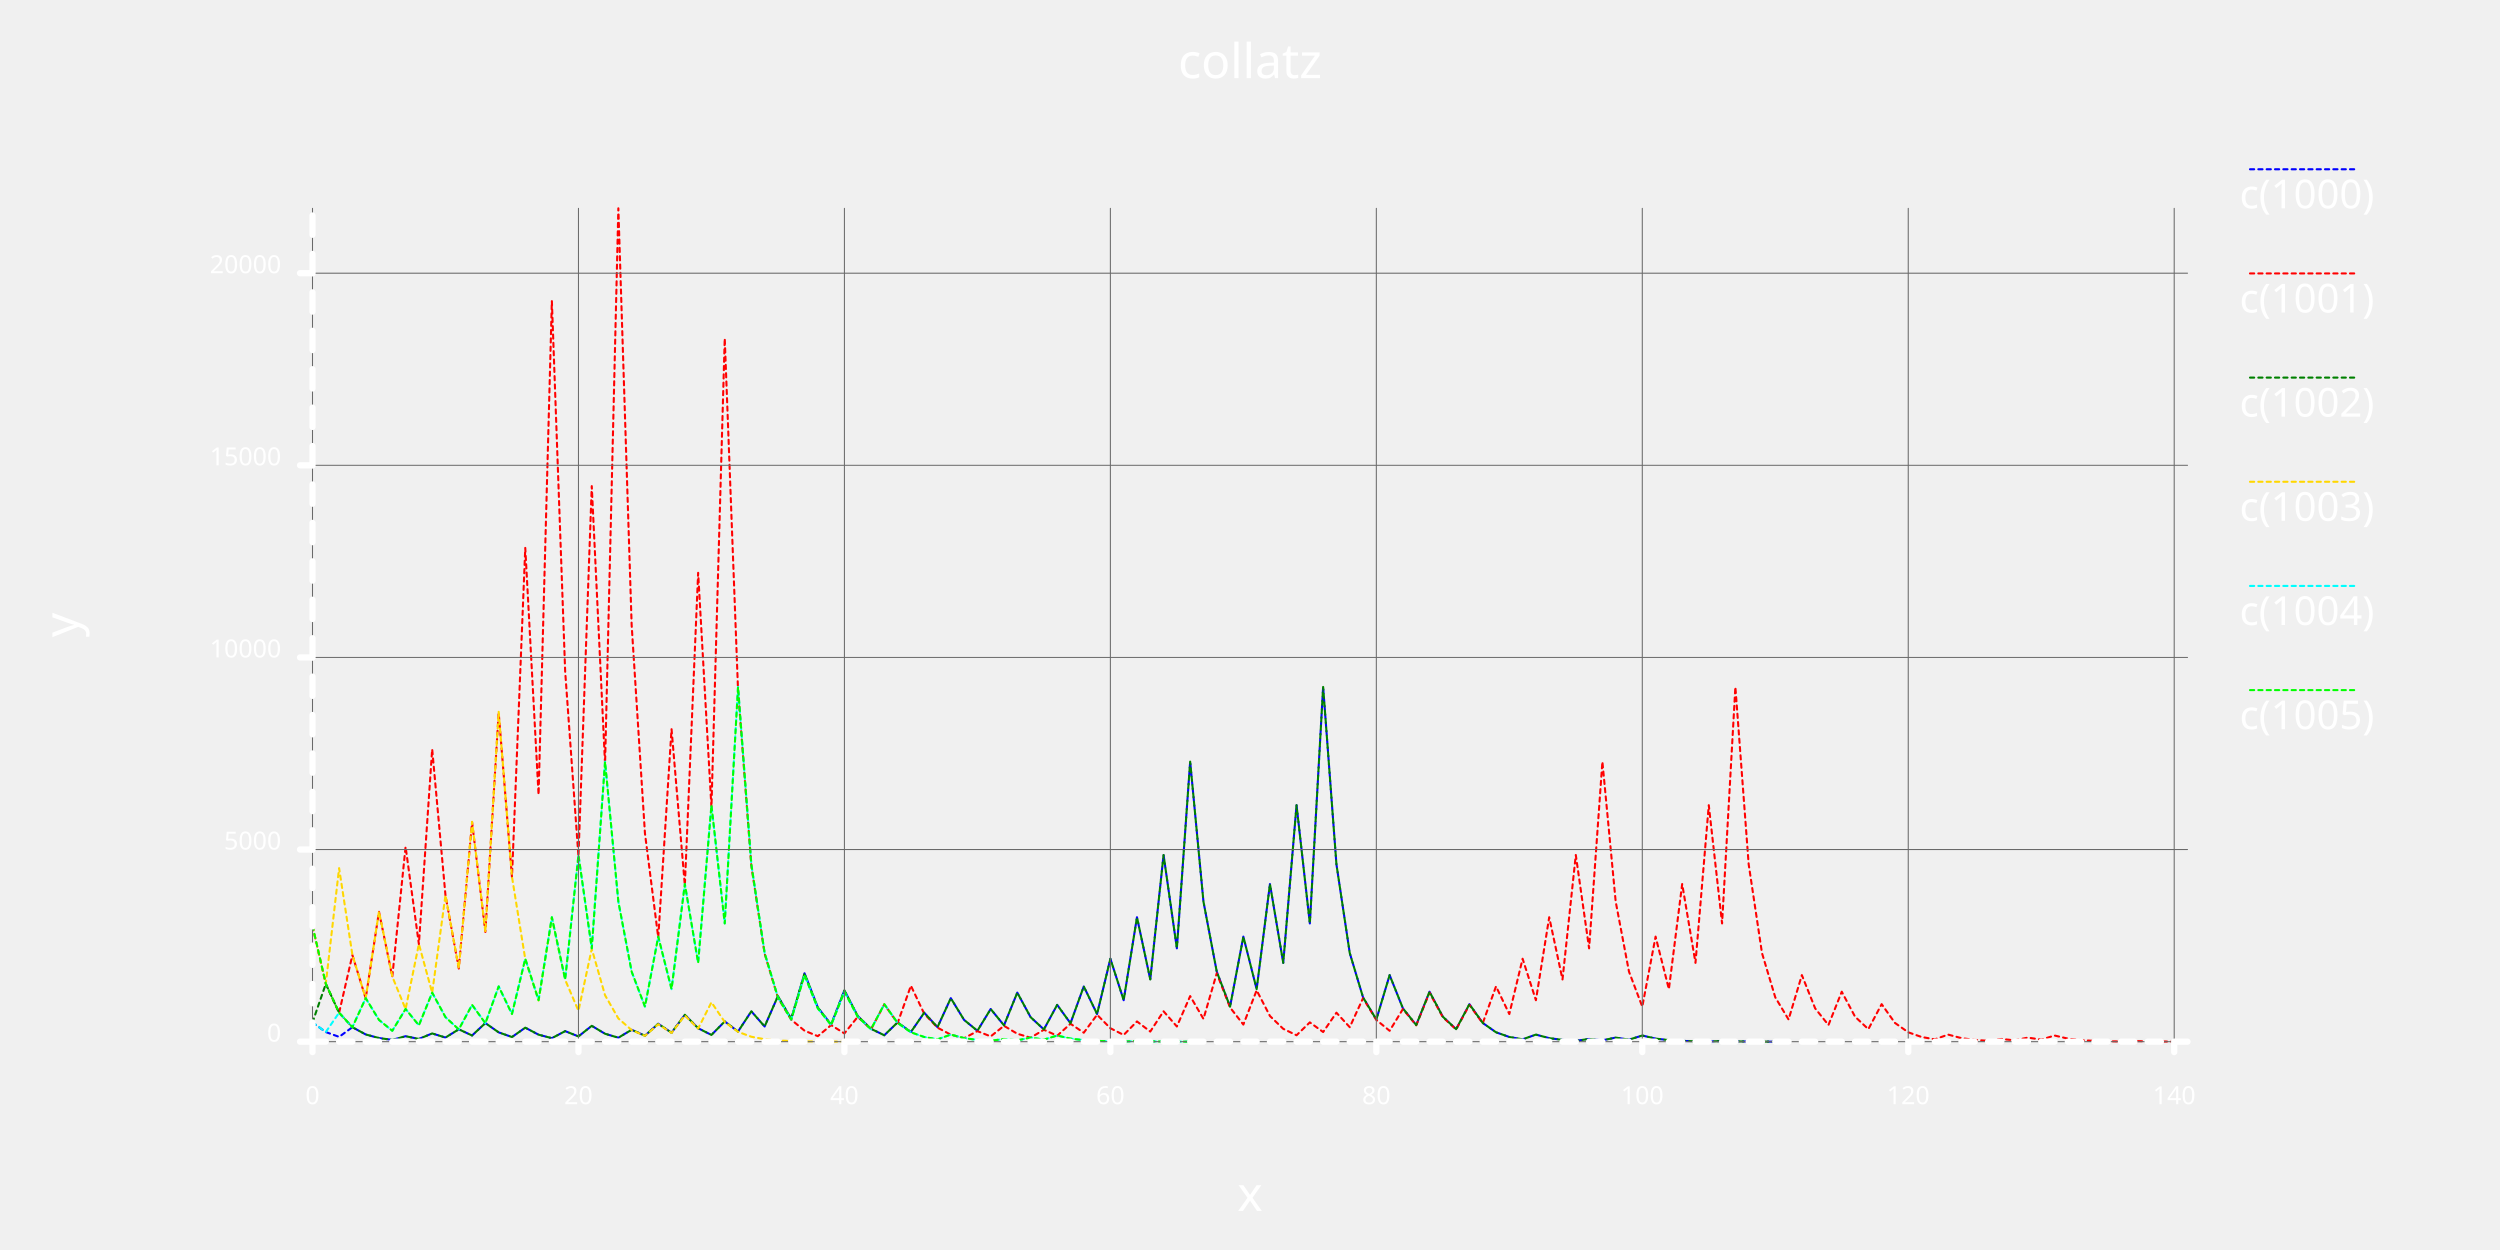
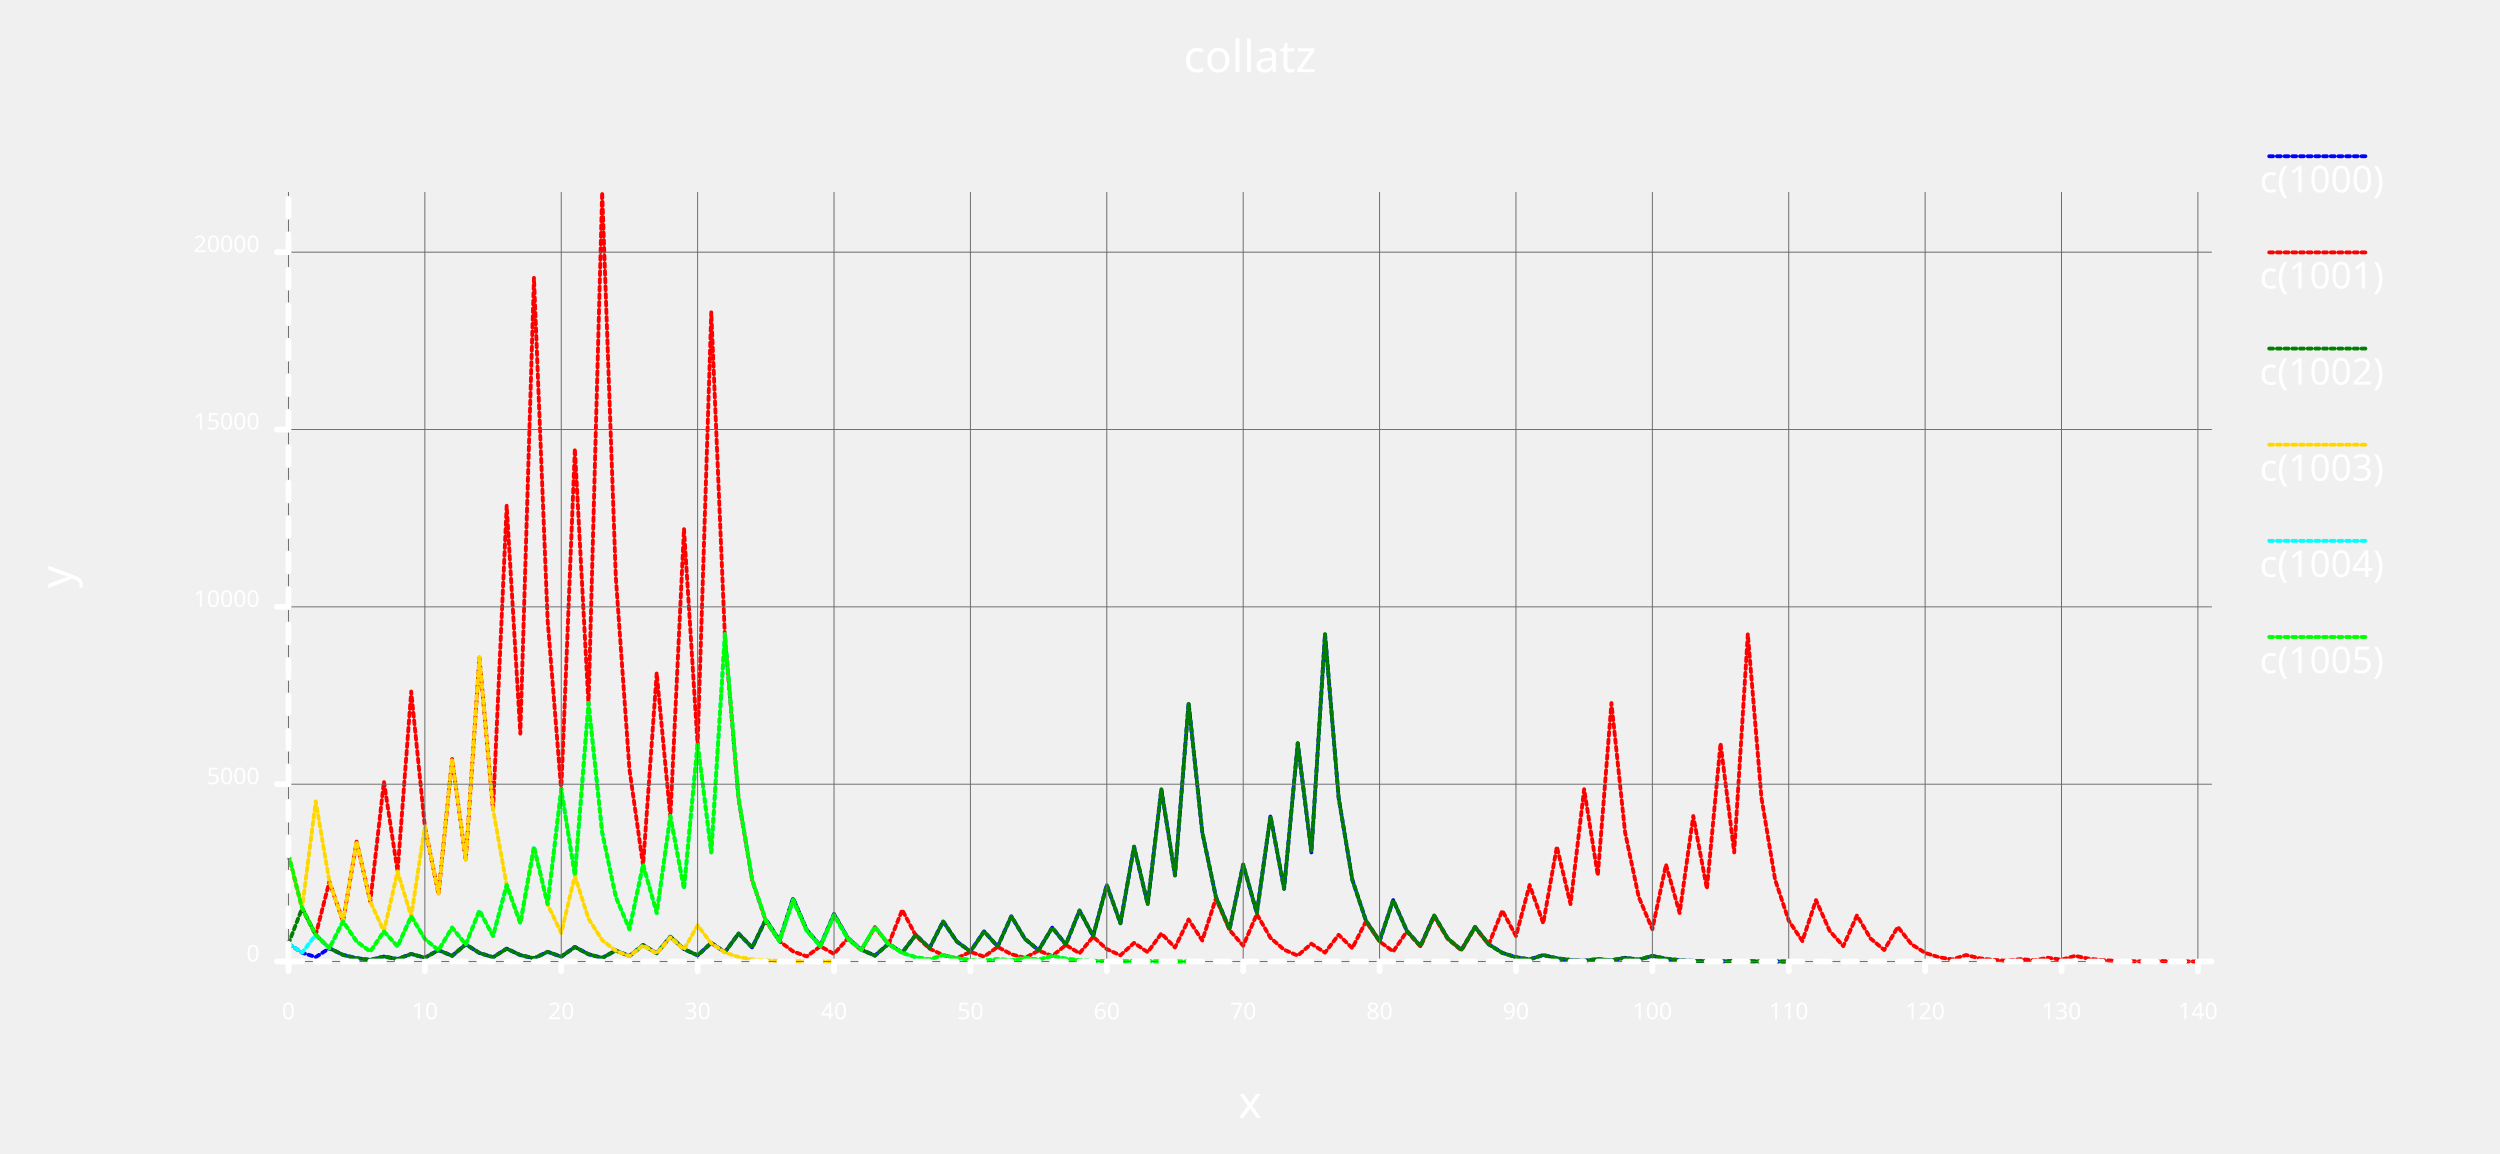
- <svg xmlns="http://www.w3.org/2000/svg" class="poloto" width="800" height="400" viewBox="0 0 1200 600">
-   <style>.poloto { stroke-linecap:round; stroke-linejoin:round; font-family: 'Tahoma', sans-serif; background-color: #262626;} .poloto_scatter{stroke-width:7} .poloto_tick_line{stroke:dimgray;stroke-width:0.5} .poloto_line{stroke-width:2} .poloto_text{fill: white;} .poloto_axis_lines{stroke: white;stroke-width:3;fill:none;stroke-dasharray:none} .poloto0stroke{stroke:  blue;} .poloto1stroke{stroke:  red;} .poloto2stroke{stroke:  green;} .poloto3stroke{stroke:  gold;} .poloto4stroke{stroke:  aqua;} .poloto5stroke{stroke:  lime;} .poloto6stroke{stroke:  orange;} .poloto7stroke{stroke:  chocolate;} .poloto0fill{fill:blue;} .poloto1fill{fill:red;} .poloto2fill{fill:green;} .poloto3fill{fill:gold;} .poloto4fill{fill:aqua;} .poloto5fill{fill:lime;} .poloto6fill{fill:orange;} .poloto7fill{fill:chocolate;}.poloto_line{stroke-dasharray:2;stroke-width:1;}</style>
-   <text class="poloto_text poloto_legend_text" alignment-baseline="middle" text-anchor="start" font-size="large" x="1075" y="100">c(1000)</text>
-   <line class="poloto_line poloto_legend_icon poloto0stroke poloto0legend" stroke="black" x1="1080" x2="1130" y1="81.25" y2="81.25" />
-   <path class="poloto_line poloto0stroke" fill="none" stroke="black" d=" M 150 490.778 L 156.383 495.389 L 162.766 497.695 L 169.149 493.065 L 175.532 496.533 L 181.915 498.266 L 188.298 499.133 L 194.681 497.381 L 201.064 498.691 L 207.447 496.053 L 213.83 498.027 L 220.213 494.061 L 226.596 497.031 L 232.979 491.073 L 239.362 495.537 L 245.745 497.768 L 252.128 493.287 L 258.511 496.643 L 264.894 498.322 L 271.277 494.947 L 277.66 497.473 L 284.043 492.401 L 290.426 496.201 L 296.809 498.1 L 303.191 494.283 L 309.574 497.141 L 315.957 491.405 L 322.34 495.703 L 328.723 487.09 L 335.106 493.545 L 341.489 496.772 L 347.872 490.299 L 354.255 495.149 L 360.638 485.43 L 367.021 492.715 L 373.404 478.126 L 379.787 489.063 L 386.17 467.171 L 392.553 483.585 L 398.936 491.793 L 405.319 475.36 L 411.702 487.68 L 418.085 493.84 L 424.468 496.92 L 430.851 490.741 L 437.234 495.371 L 443.617 486.094 L 450 493.047 L 456.383 479.122 L 462.766 489.561 L 469.149 494.781 L 475.532 484.323 L 481.915 492.162 L 488.298 476.466 L 494.681 488.233 L 501.064 494.117 L 507.447 482.331 L 513.83 491.166 L 520.213 473.478 L 526.596 486.739 L 532.979 460.199 L 539.362 480.1 L 545.745 440.28 L 552.128 470.14 L 558.511 410.402 L 564.894 455.201 L 571.277 365.585 L 577.66 432.792 L 584.043 466.396 L 590.426 483.198 L 596.809 449.576 L 603.191 474.788 L 609.574 424.345 L 615.957 462.173 L 622.34 386.499 L 628.723 443.25 L 635.106 329.731 L 641.489 414.865 L 647.872 457.433 L 654.255 478.716 L 660.638 489.358 L 667.021 468.056 L 673.404 484.028 L 679.787 492.014 L 686.17 476.024 L 692.553 488.012 L 698.936 494.006 L 705.319 481.999 L 711.702 491 L 718.085 495.5 L 724.468 497.75 L 730.851 498.875 L 737.234 496.606 L 743.617 498.303 L 750 499.152 L 756.383 499.576 L 762.766 498.709 L 769.149 499.354 L 775.532 498.045 L 781.915 499.023 L 788.298 497.049 L 794.681 498.525 L 801.064 499.262 L 807.447 499.631 L 813.83 499.816 L 820.213 499.908 L 826.596 499.705 L 832.979 499.852 L 839.362 499.926 L 845.745 499.963 L 852.128 499.982" />
-   <text class="poloto_text poloto_legend_text" alignment-baseline="middle" text-anchor="start" font-size="large" x="1075" y="150">c(1001)</text>
-   <line class="poloto_line poloto_legend_icon poloto1stroke poloto1legend" stroke="black" x1="1080" x2="1130" y1="131.25" y2="131.25" />
-   <path class="poloto_line poloto1stroke" fill="none" stroke="black" d=" M 150 444.596 L 156.383 472.298 L 162.766 486.149 L 169.149 458.429 L 175.532 479.214 L 181.915 437.624 L 188.298 468.812 L 194.681 406.418 L 201.064 453.209 L 207.447 359.609 L 213.83 429.805 L 220.213 464.902 L 226.596 394.688 L 232.979 447.344 L 239.362 342.014 L 245.745 421.007 L 252.128 263.003 L 258.511 381.501 L 264.894 144.485 L 271.277 322.243 L 277.66 411.121 L 284.043 233.346 L 290.426 366.673 L 296.809 100 L 303.191 300 L 309.574 400 L 315.957 450 L 322.34 349.982 L 328.723 424.991 L 335.106 274.954 L 341.489 387.477 L 347.872 162.412 L 354.255 331.206 L 360.638 415.603 L 367.021 457.802 L 373.404 478.901 L 379.787 489.45 L 386.17 494.725 L 392.553 497.363 L 398.936 492.069 L 405.319 496.035 L 411.702 488.086 L 418.085 494.043 L 424.468 482.11 L 430.851 491.055 L 437.234 473.146 L 443.617 486.573 L 450 493.287 L 456.383 496.643 L 462.766 498.322 L 469.149 494.947 L 475.532 497.473 L 481.915 492.401 L 488.298 496.201 L 494.681 498.1 L 501.064 494.283 L 507.447 497.141 L 513.83 491.405 L 520.213 495.703 L 526.596 487.09 L 532.979 493.545 L 539.362 496.772 L 545.745 490.299 L 552.128 495.149 L 558.511 485.43 L 564.894 492.715 L 571.277 478.126 L 577.66 489.063 L 584.043 467.171 L 590.426 483.585 L 596.809 491.793 L 603.191 475.36 L 609.574 487.68 L 615.957 493.84 L 622.34 496.92 L 628.723 490.741 L 635.106 495.371 L 641.489 486.094 L 647.872 493.047 L 654.255 479.122 L 660.638 489.561 L 667.021 494.781 L 673.404 484.323 L 679.787 492.162 L 686.17 476.466 L 692.553 488.233 L 698.936 494.117 L 705.319 482.331 L 711.702 491.166 L 718.085 473.478 L 724.468 486.739 L 730.851 460.199 L 737.234 480.1 L 743.617 440.28 L 750 470.14 L 756.383 410.402 L 762.766 455.201 L 769.149 365.585 L 775.532 432.792 L 781.915 466.396 L 788.298 483.198 L 794.681 449.576 L 801.064 474.788 L 807.447 424.345 L 813.83 462.173 L 820.213 386.499 L 826.596 443.25 L 832.979 329.731 L 839.362 414.865 L 845.745 457.433 L 852.128 478.716 L 858.511 489.358 L 864.894 468.056 L 871.277 484.028 L 877.66 492.014 L 884.043 476.024 L 890.426 488.012 L 896.809 494.006 L 903.191 481.999 L 909.574 491 L 915.957 495.5 L 922.34 497.75 L 928.723 498.875 L 935.106 496.606 L 941.489 498.303 L 947.872 499.152 L 954.255 499.576 L 960.638 498.709 L 967.021 499.354 L 973.404 498.045 L 979.787 499.023 L 986.17 497.049 L 992.553 498.525 L 998.936 499.262 L 1005.319 499.631 L 1011.702 499.816 L 1018.085 499.908 L 1024.468 499.705 L 1030.851 499.852 L 1037.234 499.926 L 1043.617 499.963 L 1050 499.982" />
-   <text class="poloto_text poloto_legend_text" alignment-baseline="middle" text-anchor="start" font-size="large" x="1075" y="200">c(1002)</text>
-   <line class="poloto_line poloto_legend_icon poloto2stroke poloto2legend" stroke="black" x1="1080" x2="1130" y1="181.25" y2="181.25" />
-   <path class="poloto_line poloto2stroke" fill="none" stroke="black" d=" M 150 490.76 L 156.383 472.261 L 162.766 486.131 L 169.149 493.065 L 175.532 496.533 L 181.915 498.266 L 188.298 499.133 L 194.681 497.381 L 201.064 498.691 L 207.447 496.053 L 213.83 498.027 L 220.213 494.061 L 226.596 497.031 L 232.979 491.073 L 239.362 495.537 L 245.745 497.768 L 252.128 493.287 L 258.511 496.643 L 264.894 498.322 L 271.277 494.947 L 277.66 497.473 L 284.043 492.401 L 290.426 496.201 L 296.809 498.1 L 303.191 494.283 L 309.574 497.141 L 315.957 491.405 L 322.34 495.703 L 328.723 487.09 L 335.106 493.545 L 341.489 496.772 L 347.872 490.299 L 354.255 495.149 L 360.638 485.43 L 367.021 492.715 L 373.404 478.126 L 379.787 489.063 L 386.17 467.171 L 392.553 483.585 L 398.936 491.793 L 405.319 475.36 L 411.702 487.68 L 418.085 493.84 L 424.468 496.92 L 430.851 490.741 L 437.234 495.371 L 443.617 486.094 L 450 493.047 L 456.383 479.122 L 462.766 489.561 L 469.149 494.781 L 475.532 484.323 L 481.915 492.162 L 488.298 476.466 L 494.681 488.233 L 501.064 494.117 L 507.447 482.331 L 513.83 491.166 L 520.213 473.478 L 526.596 486.739 L 532.979 460.199 L 539.362 480.1 L 545.745 440.28 L 552.128 470.14 L 558.511 410.402 L 564.894 455.201 L 571.277 365.585 L 577.66 432.792 L 584.043 466.396 L 590.426 483.198 L 596.809 449.576 L 603.191 474.788 L 609.574 424.345 L 615.957 462.173 L 622.34 386.499 L 628.723 443.25 L 635.106 329.731 L 641.489 414.865 L 647.872 457.433 L 654.255 478.716 L 660.638 489.358 L 667.021 468.056 L 673.404 484.028 L 679.787 492.014 L 686.17 476.024 L 692.553 488.012 L 698.936 494.006 L 705.319 481.999 L 711.702 491 L 718.085 495.5 L 724.468 497.75 L 730.851 498.875 L 737.234 496.606 L 743.617 498.303 L 750 499.152 L 756.383 499.576 L 762.766 498.709 L 769.149 499.354 L 775.532 498.045 L 781.915 499.023 L 788.298 497.049 L 794.681 498.525 L 801.064 499.262 L 807.447 499.631 L 813.83 499.816 L 820.213 499.908 L 826.596 499.705 L 832.979 499.852 L 839.362 499.926 L 845.745 499.963 L 852.128 499.982" />
-   <text class="poloto_text poloto_legend_text" alignment-baseline="middle" text-anchor="start" font-size="large" x="1075" y="250">c(1003)</text>
-   <line class="poloto_line poloto_legend_icon poloto3stroke poloto3legend" stroke="black" x1="1080" x2="1130" y1="231.25" y2="231.25" />
-   <path class="poloto_line poloto3stroke" fill="none" stroke="black" d=" M 150 444.485 L 156.383 472.243 L 162.766 416.71 L 169.149 458.355 L 175.532 479.177 L 181.915 437.514 L 188.298 468.757 L 194.681 484.378 L 201.064 453.117 L 207.447 476.558 L 213.83 429.657 L 220.213 464.828 L 226.596 394.467 L 232.979 447.233 L 239.362 341.682 L 245.745 420.841 L 252.128 460.421 L 258.511 480.21 L 264.894 440.612 L 271.277 470.306 L 277.66 485.153 L 284.043 455.441 L 290.426 477.72 L 296.809 488.86 L 303.191 494.43 L 309.574 497.215 L 315.957 491.627 L 322.34 495.813 L 328.723 487.422 L 335.106 493.711 L 341.489 481.114 L 347.872 490.557 L 354.255 495.278 L 360.638 497.639 L 367.021 498.82 L 373.404 499.41 L 379.787 499.705 L 386.17 499.852 L 392.553 499.926 L 398.936 499.963 L 405.319 499.982" />
-   <text class="poloto_text poloto_legend_text" alignment-baseline="middle" text-anchor="start" font-size="large" x="1075" y="300">c(1004)</text>
-   <line class="poloto_line poloto_legend_icon poloto4stroke poloto4legend" stroke="black" x1="1080" x2="1130" y1="281.25" y2="281.25" />
-   <path class="poloto_line poloto4stroke" fill="none" stroke="black" d=" M 150 490.741 L 156.383 495.371 L 162.766 486.094 L 169.149 493.047 L 175.532 479.122 L 181.915 489.561 L 188.298 494.781 L 194.681 484.323 L 201.064 492.162 L 207.447 476.466 L 213.83 488.233 L 220.213 494.117 L 226.596 482.331 L 232.979 491.166 L 239.362 473.478 L 245.745 486.739 L 252.128 460.199 L 258.511 480.1 L 264.894 440.28 L 271.277 470.14 L 277.66 410.402 L 284.043 455.201 L 290.426 365.585 L 296.809 432.792 L 303.191 466.396 L 309.574 483.198 L 315.957 449.576 L 322.34 474.788 L 328.723 424.345 L 335.106 462.173 L 341.489 386.499 L 347.872 443.25 L 354.255 329.731 L 360.638 414.865 L 367.021 457.433 L 373.404 478.716 L 379.787 489.358 L 386.17 468.056 L 392.553 484.028 L 398.936 492.014 L 405.319 476.024 L 411.702 488.012 L 418.085 494.006 L 424.468 481.999 L 430.851 491 L 437.234 495.5 L 443.617 497.75 L 450 498.875 L 456.383 496.606 L 462.766 498.303 L 469.149 499.152 L 475.532 499.576 L 481.915 498.709 L 488.298 499.354 L 494.681 498.045 L 501.064 499.023 L 507.447 497.049 L 513.83 498.525 L 520.213 499.262 L 526.596 499.631 L 532.979 499.816 L 539.362 499.908 L 545.745 499.705 L 552.128 499.852 L 558.511 499.926 L 564.894 499.963 L 571.277 499.982" />
-   <text class="poloto_text poloto_legend_text" alignment-baseline="middle" text-anchor="start" font-size="large" x="1075" y="350">c(1005)</text>
-   <line class="poloto_line poloto_legend_icon poloto5stroke poloto5legend" stroke="black" x1="1080" x2="1130" y1="331.25" y2="331.25" />
-   <path class="poloto_line poloto5stroke" fill="none" stroke="black" d=" M 150 444.375 L 156.383 472.187 L 162.766 486.094 L 169.149 493.047 L 175.532 479.122 L 181.915 489.561 L 188.298 494.781 L 194.681 484.323 L 201.064 492.162 L 207.447 476.466 L 213.83 488.233 L 220.213 494.117 L 226.596 482.331 L 232.979 491.166 L 239.362 473.478 L 245.745 486.739 L 252.128 460.199 L 258.511 480.1 L 264.894 440.28 L 271.277 470.14 L 277.66 410.402 L 284.043 455.201 L 290.426 365.585 L 296.809 432.792 L 303.191 466.396 L 309.574 483.198 L 315.957 449.576 L 322.34 474.788 L 328.723 424.345 L 335.106 462.173 L 341.489 386.499 L 347.872 443.25 L 354.255 329.731 L 360.638 414.865 L 367.021 457.433 L 373.404 478.716 L 379.787 489.358 L 386.17 468.056 L 392.553 484.028 L 398.936 492.014 L 405.319 476.024 L 411.702 488.012 L 418.085 494.006 L 424.468 481.999 L 430.851 491 L 437.234 495.5 L 443.617 497.75 L 450 498.875 L 456.383 496.606 L 462.766 498.303 L 469.149 499.152 L 475.532 499.576 L 481.915 498.709 L 488.298 499.354 L 494.681 498.045 L 501.064 499.023 L 507.447 497.049 L 513.83 498.525 L 520.213 499.262 L 526.596 499.631 L 532.979 499.816 L 539.362 499.908 L 545.745 499.705 L 552.128 499.852 L 558.511 499.926 L 564.894 499.963 L 571.277 499.982" />
-   <text class="poloto_labels poloto_text poloto_title" alignment-baseline="start" text-anchor="middle" font-size="x-large" x="600" y="37.5">collatz</text>
-   <text class="poloto_labels poloto_text poloto_xname" alignment-baseline="start" text-anchor="middle" font-size="x-large" x="600" y="581.25">x</text>
+ <svg xmlns="http://www.w3.org/2000/svg" class="poloto" width="800" height="369.231" viewBox="0 0 1300 600">
+   <style>.poloto { stroke-linecap:round; stroke-linejoin:round; font-family: 'Tahoma', sans-serif; background-color: #262626;} .poloto_scatter{stroke-width:7} .poloto_tick_line{stroke:dimgray;stroke-width:0.5} .poloto_line{stroke-width:2} .poloto_text{fill: white;} .poloto_axis_lines{stroke: white;stroke-width:3;fill:none;stroke-dasharray:none} .poloto0stroke{stroke:  blue;} .poloto1stroke{stroke:  red;} .poloto2stroke{stroke:  green;} .poloto3stroke{stroke:  gold;} .poloto4stroke{stroke:  aqua;} .poloto5stroke{stroke:  lime;} .poloto6stroke{stroke:  orange;} .poloto7stroke{stroke:  chocolate;} .poloto0fill{fill:blue;} .poloto1fill{fill:red;} .poloto2fill{fill:green;} .poloto3fill{fill:gold;} .poloto4fill{fill:aqua;} .poloto5fill{fill:lime;} .poloto6fill{fill:orange;} .poloto7fill{fill:chocolate;}.poloto_line{stroke-dasharray:2;stroke-width:2;}</style>
+   <text class="poloto_text poloto_legend_text" alignment-baseline="middle" text-anchor="start" font-size="large" x="1175" y="100">c(1000)</text>
+   <line class="poloto_line poloto_legend_icon poloto0stroke poloto0legend" stroke="black" x1="1180" x2="1230" y1="81.25" y2="81.25" />
+   <path class="poloto_line poloto0stroke" fill="none" stroke="black" d=" M 150 490.778 L 157.092 495.389 L 164.184 497.695 L 171.277 493.065 L 178.369 496.533 L 185.461 498.266 L 192.553 499.133 L 199.645 497.381 L 206.738 498.691 L 213.83 496.053 L 220.922 498.027 L 228.014 494.061 L 235.106 497.031 L 242.199 491.073 L 249.291 495.537 L 256.383 497.768 L 263.475 493.287 L 270.567 496.643 L 277.66 498.322 L 284.752 494.947 L 291.844 497.473 L 298.936 492.401 L 306.028 496.201 L 313.121 498.1 L 320.213 494.283 L 327.305 497.141 L 334.397 491.405 L 341.489 495.703 L 348.582 487.09 L 355.674 493.545 L 362.766 496.772 L 369.858 490.299 L 376.95 495.149 L 384.043 485.43 L 391.135 492.715 L 398.227 478.126 L 405.319 489.063 L 412.411 467.171 L 419.504 483.585 L 426.596 491.793 L 433.688 475.36 L 440.78 487.68 L 447.872 493.84 L 454.965 496.92 L 462.057 490.741 L 469.149 495.371 L 476.241 486.094 L 483.333 493.047 L 490.426 479.122 L 497.518 489.561 L 504.61 494.781 L 511.702 484.323 L 518.794 492.162 L 525.887 476.466 L 532.979 488.233 L 540.071 494.117 L 547.163 482.331 L 554.255 491.166 L 561.348 473.478 L 568.44 486.739 L 575.532 460.199 L 582.624 480.1 L 589.716 440.28 L 596.809 470.14 L 603.901 410.402 L 610.993 455.201 L 618.085 365.585 L 625.177 432.792 L 632.27 466.396 L 639.362 483.198 L 646.454 449.576 L 653.546 474.788 L 660.638 424.345 L 667.73 462.173 L 674.823 386.499 L 681.915 443.25 L 689.007 329.731 L 696.099 414.865 L 703.191 457.433 L 710.284 478.716 L 717.376 489.358 L 724.468 468.056 L 731.56 484.028 L 738.652 492.014 L 745.745 476.024 L 752.837 488.012 L 759.929 494.006 L 767.021 481.999 L 774.113 491 L 781.206 495.5 L 788.298 497.75 L 795.39 498.875 L 802.482 496.606 L 809.574 498.303 L 816.667 499.152 L 823.759 499.576 L 830.851 498.709 L 837.943 499.354 L 845.035 498.045 L 852.128 499.023 L 859.22 497.049 L 866.312 498.525 L 873.404 499.262 L 880.496 499.631 L 887.589 499.816 L 894.681 499.908 L 901.773 499.705 L 908.865 499.852 L 915.957 499.926 L 923.05 499.963 L 930.142 499.982" />
+   <text class="poloto_text poloto_legend_text" alignment-baseline="middle" text-anchor="start" font-size="large" x="1175" y="150">c(1001)</text>
+   <line class="poloto_line poloto_legend_icon poloto1stroke poloto1legend" stroke="black" x1="1180" x2="1230" y1="131.25" y2="131.25" />
+   <path class="poloto_line poloto1stroke" fill="none" stroke="black" d=" M 150 444.596 L 157.092 472.298 L 164.184 486.149 L 171.277 458.429 L 178.369 479.214 L 185.461 437.624 L 192.553 468.812 L 199.645 406.418 L 206.738 453.209 L 213.83 359.609 L 220.922 429.805 L 228.014 464.902 L 235.106 394.688 L 242.199 447.344 L 249.291 342.014 L 256.383 421.007 L 263.475 263.003 L 270.567 381.501 L 277.66 144.485 L 284.752 322.243 L 291.844 411.121 L 298.936 233.346 L 306.028 366.673 L 313.121 100 L 320.213 300 L 327.305 400 L 334.397 450 L 341.489 349.982 L 348.582 424.991 L 355.674 274.954 L 362.766 387.477 L 369.858 162.412 L 376.95 331.206 L 384.043 415.603 L 391.135 457.802 L 398.227 478.901 L 405.319 489.45 L 412.411 494.725 L 419.504 497.363 L 426.596 492.069 L 433.688 496.035 L 440.78 488.086 L 447.872 494.043 L 454.965 482.11 L 462.057 491.055 L 469.149 473.146 L 476.241 486.573 L 483.333 493.287 L 490.426 496.643 L 497.518 498.322 L 504.61 494.947 L 511.702 497.473 L 518.794 492.401 L 525.887 496.201 L 532.979 498.1 L 540.071 494.283 L 547.163 497.141 L 554.255 491.405 L 561.348 495.703 L 568.44 487.09 L 575.532 493.545 L 582.624 496.772 L 589.716 490.299 L 596.809 495.149 L 603.901 485.43 L 610.993 492.715 L 618.085 478.126 L 625.177 489.063 L 632.27 467.171 L 639.362 483.585 L 646.454 491.793 L 653.546 475.36 L 660.638 487.68 L 667.73 493.84 L 674.823 496.92 L 681.915 490.741 L 689.007 495.371 L 696.099 486.094 L 703.191 493.047 L 710.284 479.122 L 717.376 489.561 L 724.468 494.781 L 731.56 484.323 L 738.652 492.162 L 745.745 476.466 L 752.837 488.233 L 759.929 494.117 L 767.021 482.331 L 774.113 491.166 L 781.206 473.478 L 788.298 486.739 L 795.39 460.199 L 802.482 480.1 L 809.574 440.28 L 816.667 470.14 L 823.759 410.402 L 830.851 455.201 L 837.943 365.585 L 845.035 432.792 L 852.128 466.396 L 859.22 483.198 L 866.312 449.576 L 873.404 474.788 L 880.496 424.345 L 887.589 462.173 L 894.681 386.499 L 901.773 443.25 L 908.865 329.731 L 915.957 414.865 L 923.05 457.433 L 930.142 478.716 L 937.234 489.358 L 944.326 468.056 L 951.418 484.028 L 958.511 492.014 L 965.603 476.024 L 972.695 488.012 L 979.787 494.006 L 986.879 481.999 L 993.972 491 L 1001.064 495.5 L 1008.156 497.75 L 1015.248 498.875 L 1022.34 496.606 L 1029.433 498.303 L 1036.525 499.152 L 1043.617 499.576 L 1050.709 498.709 L 1057.801 499.354 L 1064.894 498.045 L 1071.986 499.023 L 1079.078 497.049 L 1086.17 498.525 L 1093.262 499.262 L 1100.355 499.631 L 1107.447 499.816 L 1114.539 499.908 L 1121.631 499.705 L 1128.723 499.852 L 1135.816 499.926 L 1142.908 499.963 L 1150 499.982" />
+   <text class="poloto_text poloto_legend_text" alignment-baseline="middle" text-anchor="start" font-size="large" x="1175" y="200">c(1002)</text>
+   <line class="poloto_line poloto_legend_icon poloto2stroke poloto2legend" stroke="black" x1="1180" x2="1230" y1="181.25" y2="181.25" />
+   <path class="poloto_line poloto2stroke" fill="none" stroke="black" d=" M 150 490.76 L 157.092 472.261 L 164.184 486.131 L 171.277 493.065 L 178.369 496.533 L 185.461 498.266 L 192.553 499.133 L 199.645 497.381 L 206.738 498.691 L 213.83 496.053 L 220.922 498.027 L 228.014 494.061 L 235.106 497.031 L 242.199 491.073 L 249.291 495.537 L 256.383 497.768 L 263.475 493.287 L 270.567 496.643 L 277.66 498.322 L 284.752 494.947 L 291.844 497.473 L 298.936 492.401 L 306.028 496.201 L 313.121 498.1 L 320.213 494.283 L 327.305 497.141 L 334.397 491.405 L 341.489 495.703 L 348.582 487.09 L 355.674 493.545 L 362.766 496.772 L 369.858 490.299 L 376.95 495.149 L 384.043 485.43 L 391.135 492.715 L 398.227 478.126 L 405.319 489.063 L 412.411 467.171 L 419.504 483.585 L 426.596 491.793 L 433.688 475.36 L 440.78 487.68 L 447.872 493.84 L 454.965 496.92 L 462.057 490.741 L 469.149 495.371 L 476.241 486.094 L 483.333 493.047 L 490.426 479.122 L 497.518 489.561 L 504.61 494.781 L 511.702 484.323 L 518.794 492.162 L 525.887 476.466 L 532.979 488.233 L 540.071 494.117 L 547.163 482.331 L 554.255 491.166 L 561.348 473.478 L 568.44 486.739 L 575.532 460.199 L 582.624 480.1 L 589.716 440.28 L 596.809 470.14 L 603.901 410.402 L 610.993 455.201 L 618.085 365.585 L 625.177 432.792 L 632.27 466.396 L 639.362 483.198 L 646.454 449.576 L 653.546 474.788 L 660.638 424.345 L 667.73 462.173 L 674.823 386.499 L 681.915 443.25 L 689.007 329.731 L 696.099 414.865 L 703.191 457.433 L 710.284 478.716 L 717.376 489.358 L 724.468 468.056 L 731.56 484.028 L 738.652 492.014 L 745.745 476.024 L 752.837 488.012 L 759.929 494.006 L 767.021 481.999 L 774.113 491 L 781.206 495.5 L 788.298 497.75 L 795.39 498.875 L 802.482 496.606 L 809.574 498.303 L 816.667 499.152 L 823.759 499.576 L 830.851 498.709 L 837.943 499.354 L 845.035 498.045 L 852.128 499.023 L 859.22 497.049 L 866.312 498.525 L 873.404 499.262 L 880.496 499.631 L 887.589 499.816 L 894.681 499.908 L 901.773 499.705 L 908.865 499.852 L 915.957 499.926 L 923.05 499.963 L 930.142 499.982" />
+   <text class="poloto_text poloto_legend_text" alignment-baseline="middle" text-anchor="start" font-size="large" x="1175" y="250">c(1003)</text>
+   <line class="poloto_line poloto_legend_icon poloto3stroke poloto3legend" stroke="black" x1="1180" x2="1230" y1="231.25" y2="231.25" />
+   <path class="poloto_line poloto3stroke" fill="none" stroke="black" d=" M 150 444.485 L 157.092 472.243 L 164.184 416.71 L 171.277 458.355 L 178.369 479.177 L 185.461 437.514 L 192.553 468.757 L 199.645 484.378 L 206.738 453.117 L 213.83 476.558 L 220.922 429.657 L 228.014 464.828 L 235.106 394.467 L 242.199 447.233 L 249.291 341.682 L 256.383 420.841 L 263.475 460.421 L 270.567 480.21 L 277.66 440.612 L 284.752 470.306 L 291.844 485.153 L 298.936 455.441 L 306.028 477.72 L 313.121 488.86 L 320.213 494.43 L 327.305 497.215 L 334.397 491.627 L 341.489 495.813 L 348.582 487.422 L 355.674 493.711 L 362.766 481.114 L 369.858 490.557 L 376.95 495.278 L 384.043 497.639 L 391.135 498.82 L 398.227 499.41 L 405.319 499.705 L 412.411 499.852 L 419.504 499.926 L 426.596 499.963 L 433.688 499.982" />
+   <text class="poloto_text poloto_legend_text" alignment-baseline="middle" text-anchor="start" font-size="large" x="1175" y="300">c(1004)</text>
+   <line class="poloto_line poloto_legend_icon poloto4stroke poloto4legend" stroke="black" x1="1180" x2="1230" y1="281.25" y2="281.25" />
+   <path class="poloto_line poloto4stroke" fill="none" stroke="black" d=" M 150 490.741 L 157.092 495.371 L 164.184 486.094 L 171.277 493.047 L 178.369 479.122 L 185.461 489.561 L 192.553 494.781 L 199.645 484.323 L 206.738 492.162 L 213.83 476.466 L 220.922 488.233 L 228.014 494.117 L 235.106 482.331 L 242.199 491.166 L 249.291 473.478 L 256.383 486.739 L 263.475 460.199 L 270.567 480.1 L 277.66 440.28 L 284.752 470.14 L 291.844 410.402 L 298.936 455.201 L 306.028 365.585 L 313.121 432.792 L 320.213 466.396 L 327.305 483.198 L 334.397 449.576 L 341.489 474.788 L 348.582 424.345 L 355.674 462.173 L 362.766 386.499 L 369.858 443.25 L 376.95 329.731 L 384.043 414.865 L 391.135 457.433 L 398.227 478.716 L 405.319 489.358 L 412.411 468.056 L 419.504 484.028 L 426.596 492.014 L 433.688 476.024 L 440.78 488.012 L 447.872 494.006 L 454.965 481.999 L 462.057 491 L 469.149 495.5 L 476.241 497.75 L 483.333 498.875 L 490.426 496.606 L 497.518 498.303 L 504.61 499.152 L 511.702 499.576 L 518.794 498.709 L 525.887 499.354 L 532.979 498.045 L 540.071 499.023 L 547.163 497.049 L 554.255 498.525 L 561.348 499.262 L 568.44 499.631 L 575.532 499.816 L 582.624 499.908 L 589.716 499.705 L 596.809 499.852 L 603.901 499.926 L 610.993 499.963 L 618.085 499.982" />
+   <text class="poloto_text poloto_legend_text" alignment-baseline="middle" text-anchor="start" font-size="large" x="1175" y="350">c(1005)</text>
+   <line class="poloto_line poloto_legend_icon poloto5stroke poloto5legend" stroke="black" x1="1180" x2="1230" y1="331.25" y2="331.25" />
+   <path class="poloto_line poloto5stroke" fill="none" stroke="black" d=" M 150 444.375 L 157.092 472.187 L 164.184 486.094 L 171.277 493.047 L 178.369 479.122 L 185.461 489.561 L 192.553 494.781 L 199.645 484.323 L 206.738 492.162 L 213.83 476.466 L 220.922 488.233 L 228.014 494.117 L 235.106 482.331 L 242.199 491.166 L 249.291 473.478 L 256.383 486.739 L 263.475 460.199 L 270.567 480.1 L 277.66 440.28 L 284.752 470.14 L 291.844 410.402 L 298.936 455.201 L 306.028 365.585 L 313.121 432.792 L 320.213 466.396 L 327.305 483.198 L 334.397 449.576 L 341.489 474.788 L 348.582 424.345 L 355.674 462.173 L 362.766 386.499 L 369.858 443.25 L 376.95 329.731 L 384.043 414.865 L 391.135 457.433 L 398.227 478.716 L 405.319 489.358 L 412.411 468.056 L 419.504 484.028 L 426.596 492.014 L 433.688 476.024 L 440.78 488.012 L 447.872 494.006 L 454.965 481.999 L 462.057 491 L 469.149 495.5 L 476.241 497.75 L 483.333 498.875 L 490.426 496.606 L 497.518 498.303 L 504.61 499.152 L 511.702 499.576 L 518.794 498.709 L 525.887 499.354 L 532.979 498.045 L 540.071 499.023 L 547.163 497.049 L 554.255 498.525 L 561.348 499.262 L 568.44 499.631 L 575.532 499.816 L 582.624 499.908 L 589.716 499.705 L 596.809 499.852 L 603.901 499.926 L 610.993 499.963 L 618.085 499.982" />
+   <text class="poloto_labels poloto_text poloto_title" alignment-baseline="start" text-anchor="middle" font-size="x-large" x="650" y="37.5">collatz</text>
+   <text class="poloto_labels poloto_text poloto_xname" alignment-baseline="start" text-anchor="middle" font-size="x-large" x="650" y="581.25">x</text>
  <text class="poloto_labels poloto_text poloto_yname" alignment-baseline="start" text-anchor="middle" font-size="x-large" transform="rotate(-90,37.5,300)" x="37.5" y="300">y</text>
-   <text class="poloto_tick_labels poloto_text" alignment-baseline="middle" text-anchor="start" x="660" y="70" />
+   <text class="poloto_tick_labels poloto_text" alignment-baseline="middle" text-anchor="start" x="715" y="70" />
  <line class="poloto_axis_lines" stroke="black" x1="150" x2="150" y1="500" y2="505" />
  <line class="poloto_tick_line" stroke="black" x1="150" x2="150" y1="500" y2="100" />
  <text class="poloto_tick_labels poloto_text" alignment-baseline="start" text-anchor="middle" x="150" y="530">0</text>
-   <line class="poloto_axis_lines" stroke="black" x1="277.66" x2="277.66" y1="500" y2="505" />
-   <line class="poloto_tick_line" stroke="black" x1="277.66" x2="277.66" y1="500" y2="100" />
-   <text class="poloto_tick_labels poloto_text" alignment-baseline="start" text-anchor="middle" x="277.66" y="530">20</text>
-   <line class="poloto_axis_lines" stroke="black" x1="405.319" x2="405.319" y1="500" y2="505" />
-   <line class="poloto_tick_line" stroke="black" x1="405.319" x2="405.319" y1="500" y2="100" />
-   <text class="poloto_tick_labels poloto_text" alignment-baseline="start" text-anchor="middle" x="405.319" y="530">40</text>
-   <line class="poloto_axis_lines" stroke="black" x1="532.979" x2="532.979" y1="500" y2="505" />
-   <line class="poloto_tick_line" stroke="black" x1="532.979" x2="532.979" y1="500" y2="100" />
-   <text class="poloto_tick_labels poloto_text" alignment-baseline="start" text-anchor="middle" x="532.979" y="530">60</text>
-   <line class="poloto_axis_lines" stroke="black" x1="660.638" x2="660.638" y1="500" y2="505" />
-   <line class="poloto_tick_line" stroke="black" x1="660.638" x2="660.638" y1="500" y2="100" />
-   <text class="poloto_tick_labels poloto_text" alignment-baseline="start" text-anchor="middle" x="660.638" y="530">80</text>
+   <line class="poloto_axis_lines" stroke="black" x1="220.922" x2="220.922" y1="500" y2="505" />
+   <line class="poloto_tick_line" stroke="black" x1="220.922" x2="220.922" y1="500" y2="100" />
+   <text class="poloto_tick_labels poloto_text" alignment-baseline="start" text-anchor="middle" x="220.922" y="530">10</text>
+   <line class="poloto_axis_lines" stroke="black" x1="291.844" x2="291.844" y1="500" y2="505" />
+   <line class="poloto_tick_line" stroke="black" x1="291.844" x2="291.844" y1="500" y2="100" />
+   <text class="poloto_tick_labels poloto_text" alignment-baseline="start" text-anchor="middle" x="291.844" y="530">20</text>
+   <line class="poloto_axis_lines" stroke="black" x1="362.766" x2="362.766" y1="500" y2="505" />
+   <line class="poloto_tick_line" stroke="black" x1="362.766" x2="362.766" y1="500" y2="100" />
+   <text class="poloto_tick_labels poloto_text" alignment-baseline="start" text-anchor="middle" x="362.766" y="530">30</text>
+   <line class="poloto_axis_lines" stroke="black" x1="433.688" x2="433.688" y1="500" y2="505" />
+   <line class="poloto_tick_line" stroke="black" x1="433.688" x2="433.688" y1="500" y2="100" />
+   <text class="poloto_tick_labels poloto_text" alignment-baseline="start" text-anchor="middle" x="433.688" y="530">40</text>
+   <line class="poloto_axis_lines" stroke="black" x1="504.61" x2="504.61" y1="500" y2="505" />
+   <line class="poloto_tick_line" stroke="black" x1="504.61" x2="504.61" y1="500" y2="100" />
+   <text class="poloto_tick_labels poloto_text" alignment-baseline="start" text-anchor="middle" x="504.61" y="530">50</text>
+   <line class="poloto_axis_lines" stroke="black" x1="575.532" x2="575.532" y1="500" y2="505" />
+   <line class="poloto_tick_line" stroke="black" x1="575.532" x2="575.532" y1="500" y2="100" />
+   <text class="poloto_tick_labels poloto_text" alignment-baseline="start" text-anchor="middle" x="575.532" y="530">60</text>
+   <line class="poloto_axis_lines" stroke="black" x1="646.454" x2="646.454" y1="500" y2="505" />
+   <line class="poloto_tick_line" stroke="black" x1="646.454" x2="646.454" y1="500" y2="100" />
+   <text class="poloto_tick_labels poloto_text" alignment-baseline="start" text-anchor="middle" x="646.454" y="530">70</text>
+   <line class="poloto_axis_lines" stroke="black" x1="717.376" x2="717.376" y1="500" y2="505" />
+   <line class="poloto_tick_line" stroke="black" x1="717.376" x2="717.376" y1="500" y2="100" />
+   <text class="poloto_tick_labels poloto_text" alignment-baseline="start" text-anchor="middle" x="717.376" y="530">80</text>
  <line class="poloto_axis_lines" stroke="black" x1="788.298" x2="788.298" y1="500" y2="505" />
  <line class="poloto_tick_line" stroke="black" x1="788.298" x2="788.298" y1="500" y2="100" />
-   <text class="poloto_tick_labels poloto_text" alignment-baseline="start" text-anchor="middle" x="788.298" y="530">100</text>
-   <line class="poloto_axis_lines" stroke="black" x1="915.957" x2="915.957" y1="500" y2="505" />
-   <line class="poloto_tick_line" stroke="black" x1="915.957" x2="915.957" y1="500" y2="100" />
-   <text class="poloto_tick_labels poloto_text" alignment-baseline="start" text-anchor="middle" x="915.957" y="530">120</text>
-   <line class="poloto_axis_lines" stroke="black" x1="1043.617" x2="1043.617" y1="500" y2="505" />
-   <line class="poloto_tick_line" stroke="black" x1="1043.617" x2="1043.617" y1="500" y2="100" />
-   <text class="poloto_tick_labels poloto_text" alignment-baseline="start" text-anchor="middle" x="1043.617" y="530">140</text>
+   <text class="poloto_tick_labels poloto_text" alignment-baseline="start" text-anchor="middle" x="788.298" y="530">90</text>
+   <line class="poloto_axis_lines" stroke="black" x1="859.22" x2="859.22" y1="500" y2="505" />
+   <line class="poloto_tick_line" stroke="black" x1="859.22" x2="859.22" y1="500" y2="100" />
+   <text class="poloto_tick_labels poloto_text" alignment-baseline="start" text-anchor="middle" x="859.22" y="530">100</text>
+   <line class="poloto_axis_lines" stroke="black" x1="930.142" x2="930.142" y1="500" y2="505" />
+   <line class="poloto_tick_line" stroke="black" x1="930.142" x2="930.142" y1="500" y2="100" />
+   <text class="poloto_tick_labels poloto_text" alignment-baseline="start" text-anchor="middle" x="930.142" y="530">110</text>
+   <line class="poloto_axis_lines" stroke="black" x1="1001.064" x2="1001.064" y1="500" y2="505" />
+   <line class="poloto_tick_line" stroke="black" x1="1001.064" x2="1001.064" y1="500" y2="100" />
+   <text class="poloto_tick_labels poloto_text" alignment-baseline="start" text-anchor="middle" x="1001.064" y="530">120</text>
+   <line class="poloto_axis_lines" stroke="black" x1="1071.986" x2="1071.986" y1="500" y2="505" />
+   <line class="poloto_tick_line" stroke="black" x1="1071.986" x2="1071.986" y1="500" y2="100" />
+   <text class="poloto_tick_labels poloto_text" alignment-baseline="start" text-anchor="middle" x="1071.986" y="530">130</text>
+   <line class="poloto_axis_lines" stroke="black" x1="1142.908" x2="1142.908" y1="500" y2="505" />
+   <line class="poloto_tick_line" stroke="black" x1="1142.908" x2="1142.908" y1="500" y2="100" />
+   <text class="poloto_tick_labels poloto_text" alignment-baseline="start" text-anchor="middle" x="1142.908" y="530">140</text>
  <text class="poloto_tick_labels poloto_text" alignment-baseline="middle" text-anchor="start" x="150" y="70" />
  <line class="poloto_axis_lines" stroke="black" x1="150" x2="144" y1="500" y2="500" />
-   <line class="poloto_tick_line" stroke="black" x1="150" x2="1050" y1="500" y2="500" />
+   <line class="poloto_tick_line" stroke="black" x1="150" x2="1150" y1="500" y2="500" />
  <text class="poloto_tick_labels poloto_text" alignment-baseline="middle" text-anchor="end" x="135" y="500">0</text>
  <line class="poloto_axis_lines" stroke="black" x1="150" x2="144" y1="407.783" y2="407.783" />
-   <line class="poloto_tick_line" stroke="black" x1="150" x2="1050" y1="407.783" y2="407.783" />
+   <line class="poloto_tick_line" stroke="black" x1="150" x2="1150" y1="407.783" y2="407.783" />
  <text class="poloto_tick_labels poloto_text" alignment-baseline="middle" text-anchor="end" x="135" y="407.783">5000</text>
  <line class="poloto_axis_lines" stroke="black" x1="150" x2="144" y1="315.566" y2="315.566" />
-   <line class="poloto_tick_line" stroke="black" x1="150" x2="1050" y1="315.566" y2="315.566" />
+   <line class="poloto_tick_line" stroke="black" x1="150" x2="1150" y1="315.566" y2="315.566" />
  <text class="poloto_tick_labels poloto_text" alignment-baseline="middle" text-anchor="end" x="135" y="315.566">10000</text>
  <line class="poloto_axis_lines" stroke="black" x1="150" x2="144" y1="223.349" y2="223.349" />
-   <line class="poloto_tick_line" stroke="black" x1="150" x2="1050" y1="223.349" y2="223.349" />
+   <line class="poloto_tick_line" stroke="black" x1="150" x2="1150" y1="223.349" y2="223.349" />
  <text class="poloto_tick_labels poloto_text" alignment-baseline="middle" text-anchor="end" x="135" y="223.349">15000</text>
  <line class="poloto_axis_lines" stroke="black" x1="150" x2="144" y1="131.132" y2="131.132" />
-   <line class="poloto_tick_line" stroke="black" x1="150" x2="1050" y1="131.132" y2="131.132" />
+   <line class="poloto_tick_line" stroke="black" x1="150" x2="1150" y1="131.132" y2="131.132" />
  <text class="poloto_tick_labels poloto_text" alignment-baseline="middle" text-anchor="end" x="135" y="131.132">20000</text>
-   <path stroke="black" fill="none" class="poloto_axis_lines" style="stroke-dasharray:6.383;stroke-dashoffset:-0;" d=" M 150 500 L 1050 500" />
+   <path stroke="black" fill="none" class="poloto_axis_lines" style="stroke-dasharray:7.092;stroke-dashoffset:-0;" d=" M 150 500 L 1150 500" />
  <path stroke="black" fill="none" class="poloto_axis_lines" style="stroke-dasharray:9.222;stroke-dashoffset:-0;" d=" M 150 500 L 150 100" />
</svg>
